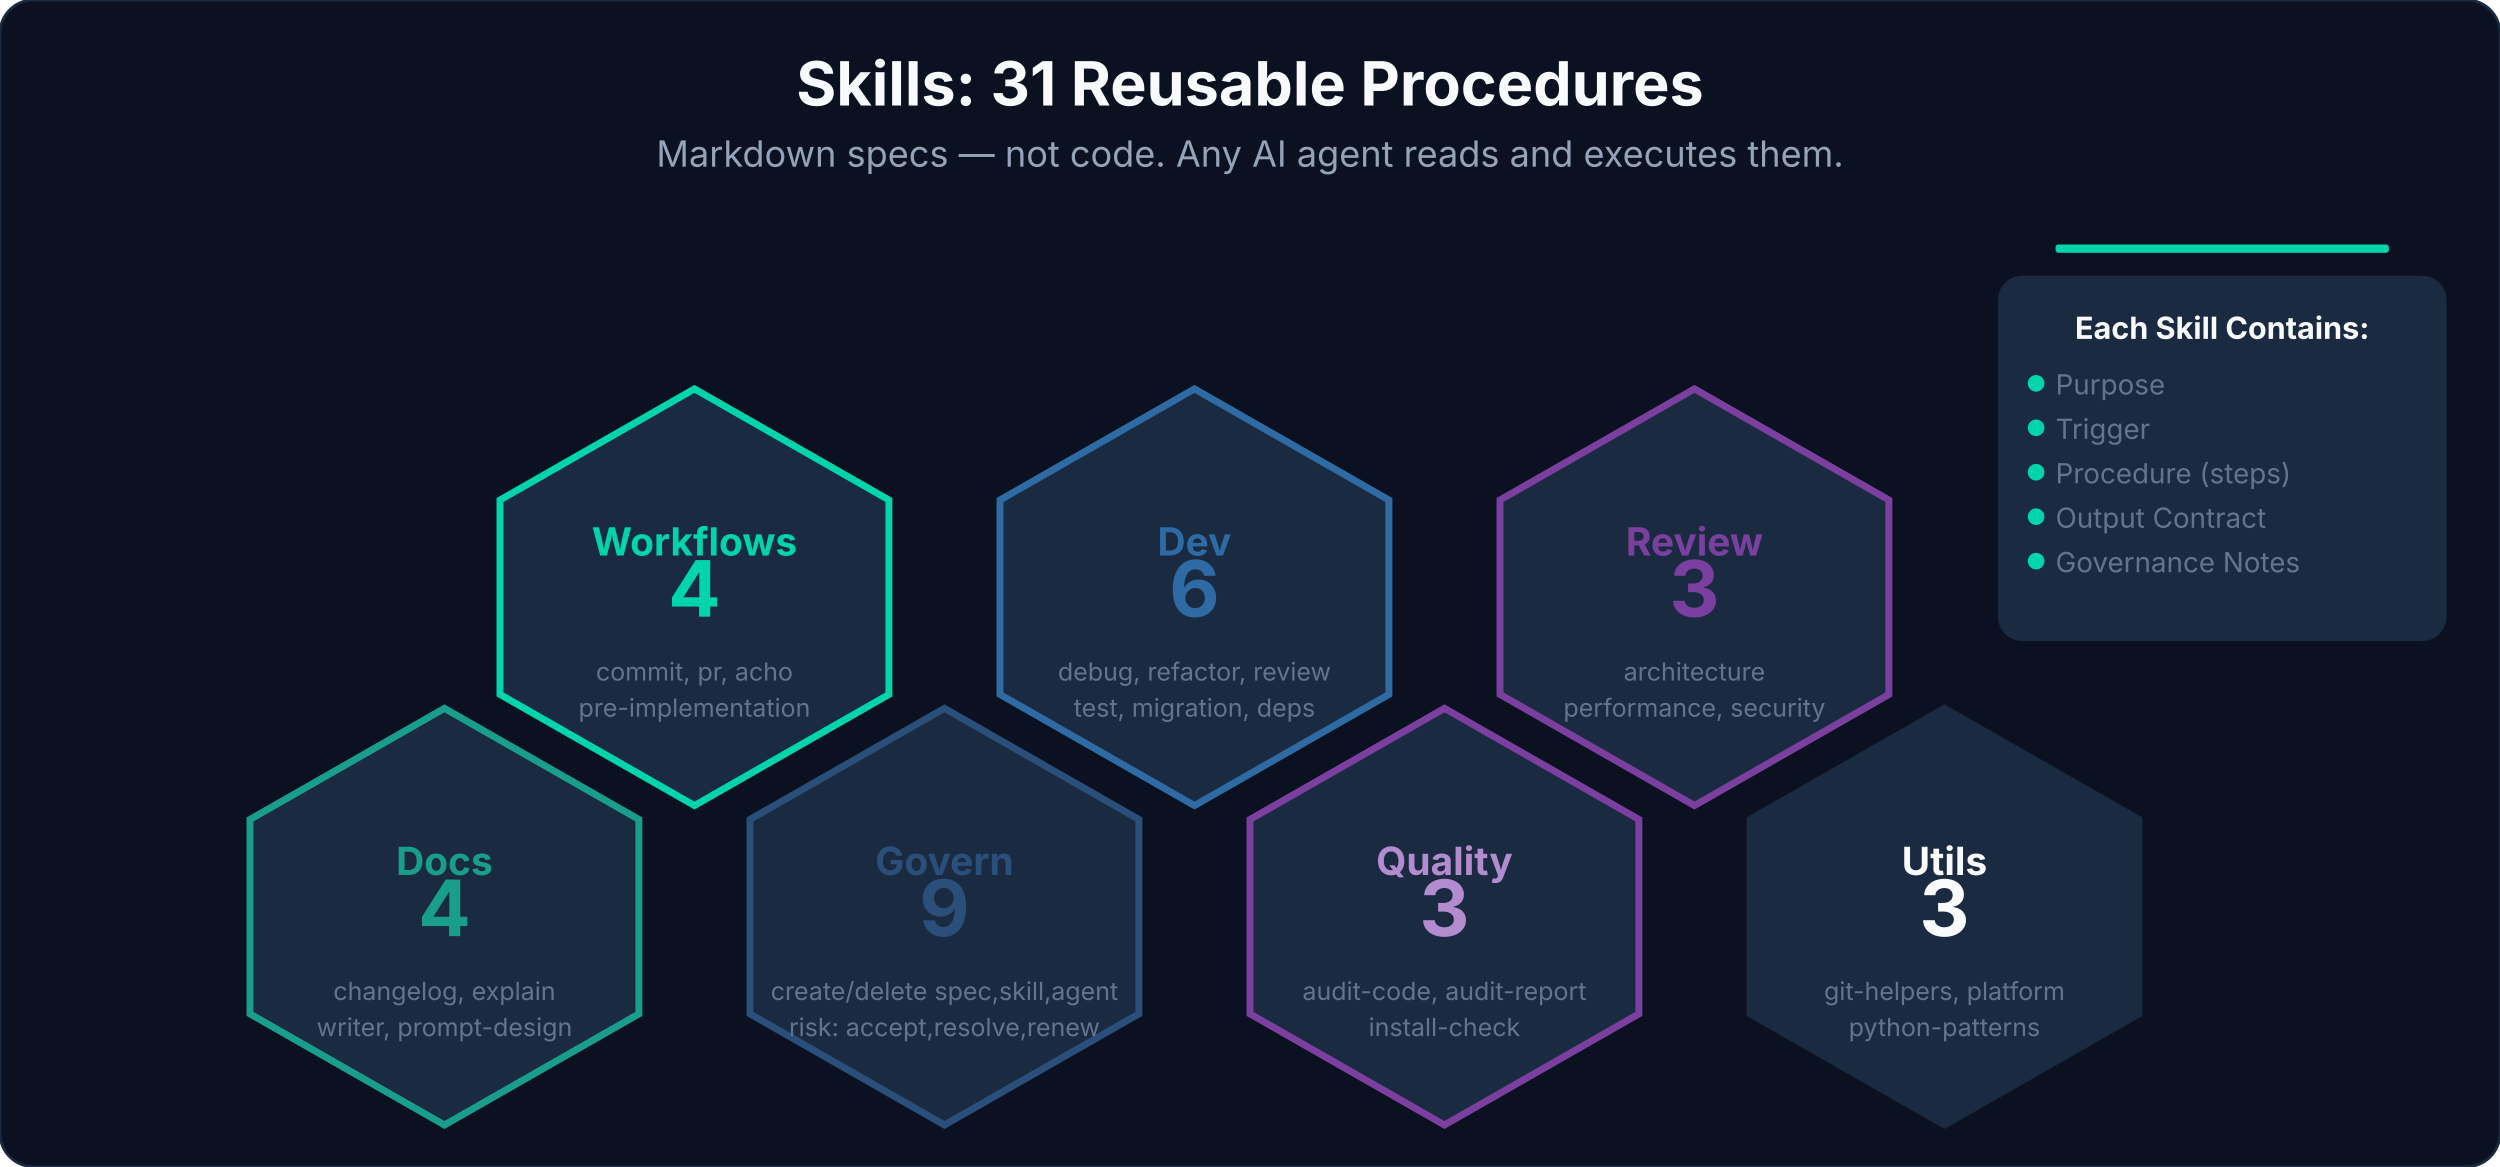
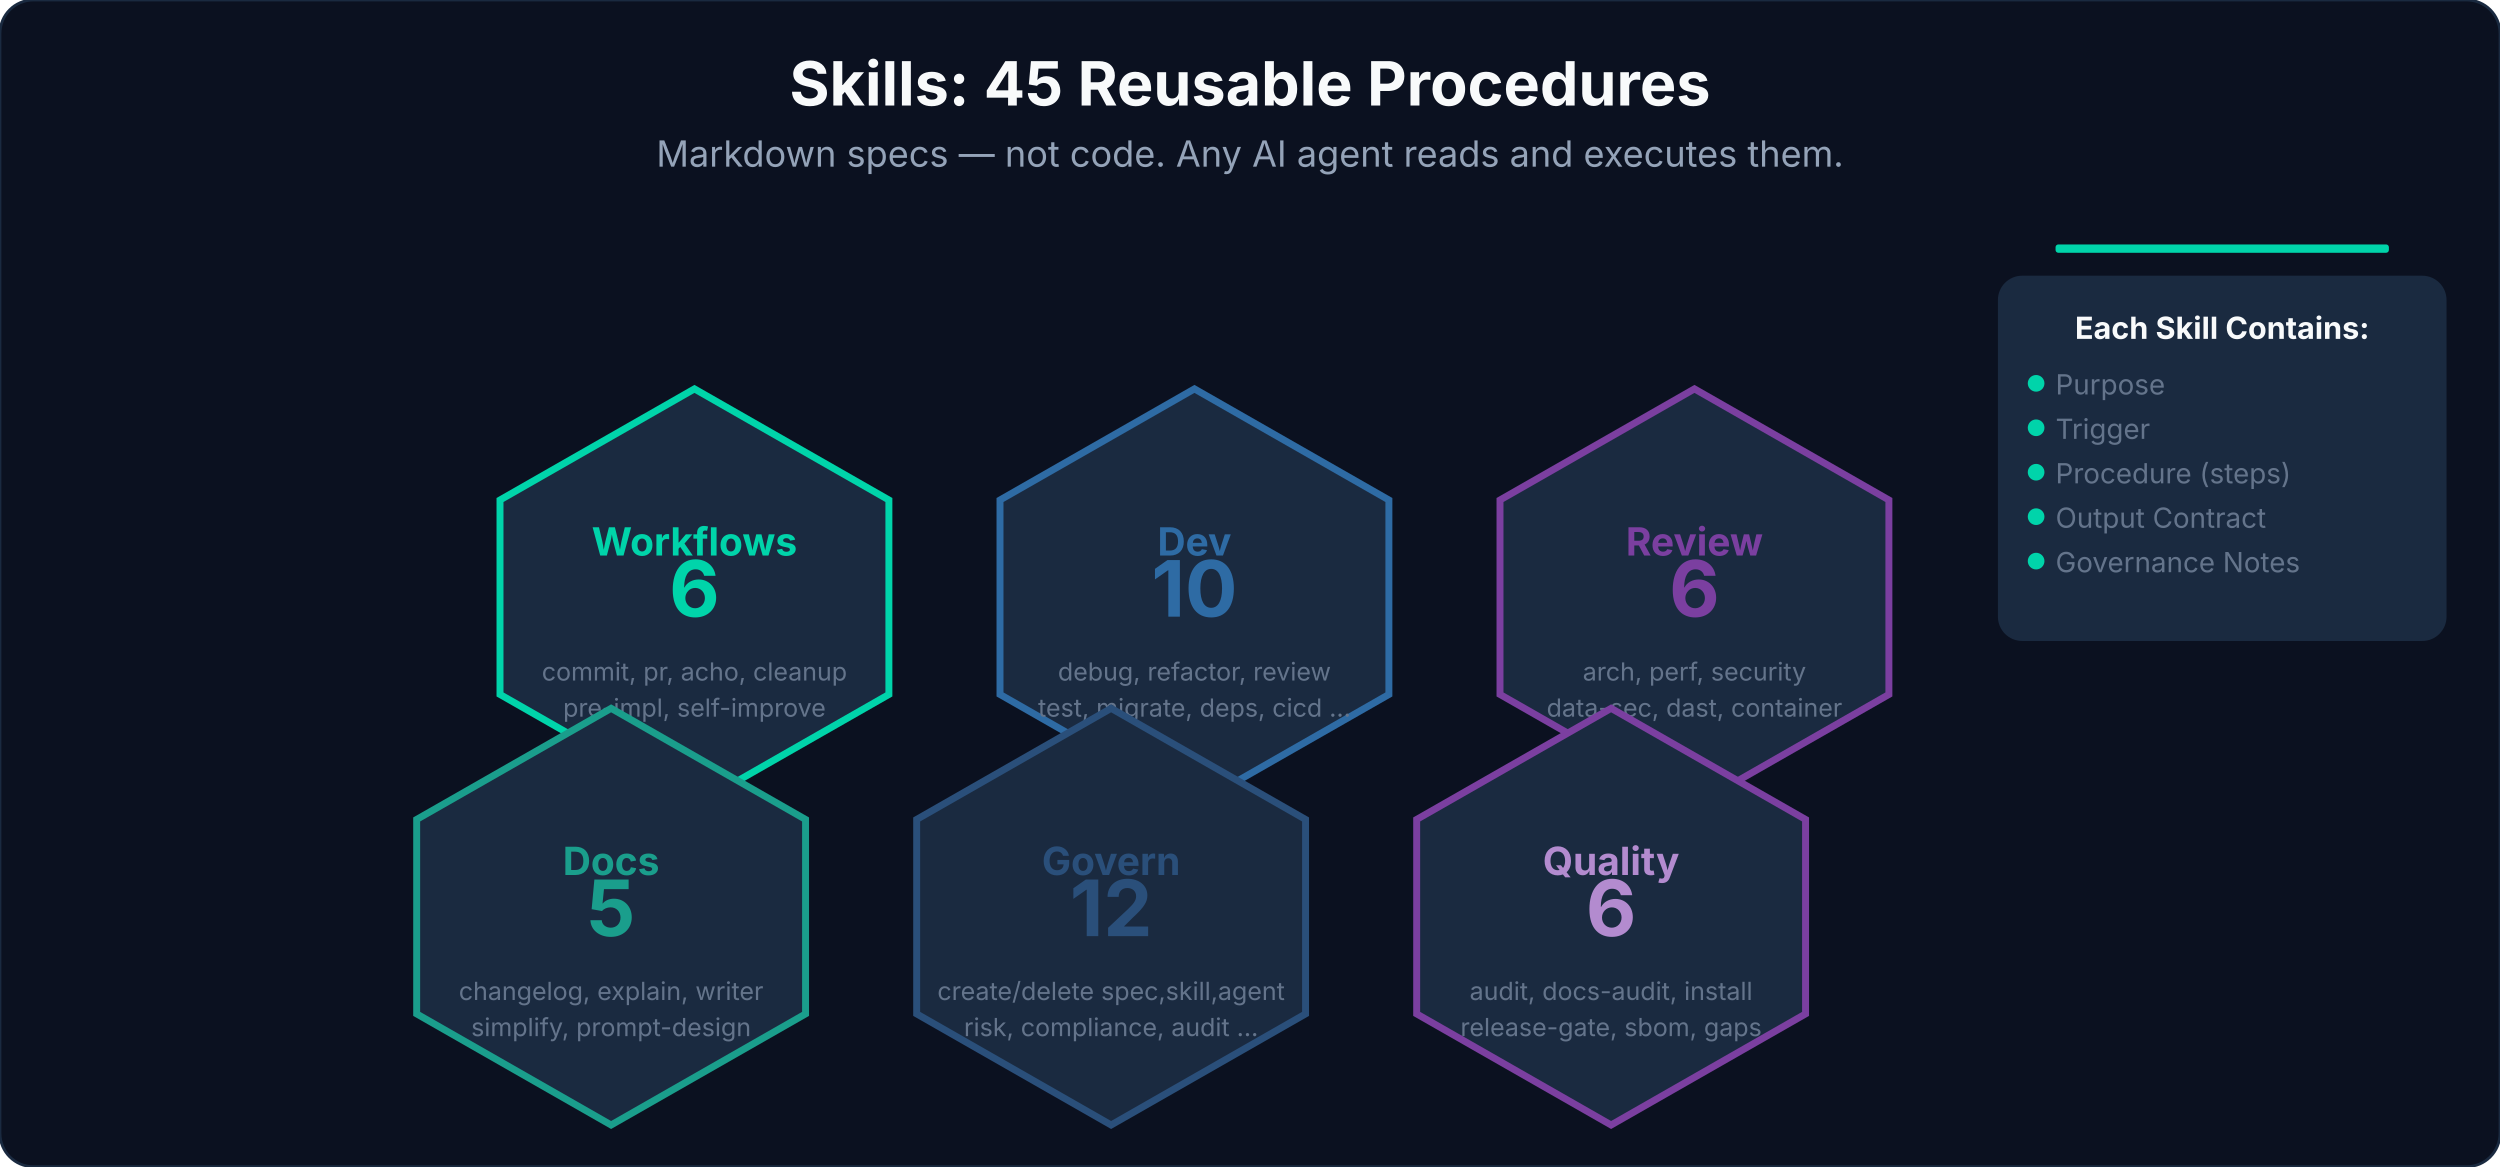
<svg xmlns="http://www.w3.org/2000/svg" viewBox="0 0 900 420" font-family="JetBrains Mono, Inter, sans-serif">
  <rect width="900" height="420" fill="#0B1120" rx="12" stroke="#1A2A40" stroke-width="1" />
-   <text x="450" y="38" text-anchor="middle" fill="#F8FAFB" font-size="22" font-weight="700">Skills: 31 Reusable Procedures</text>
+   <text x="450" y="38" text-anchor="middle" fill="#F8FAFB" font-size="22" font-weight="700">Skills: 45 Reusable Procedures</text>
  <text x="450" y="60" text-anchor="middle" fill="#94A3B8" font-size="13">Markdown specs — not code. Any AI agent reads and executes them.</text>
  <g transform="translate(180, 140)">
    <polygon points="70,0 140,40 140,110 70,150 0,110 0,40" fill="#1A2A40" stroke="#00D4AA" stroke-width="2.5" />
    <text x="70" y="60" text-anchor="middle" fill="#00D4AA" font-size="14" font-weight="700">Workflows</text>
-     <text x="70" y="82" text-anchor="middle" fill="#00D4AA" font-size="28" font-weight="700">4</text>
-     <text x="70" y="105" text-anchor="middle" fill="#64748B" font-size="9">commit, pr, acho</text>
-     <text x="70" y="118" text-anchor="middle" fill="#64748B" font-size="9">pre-implementation</text>
+     <text x="70" y="82" text-anchor="middle" fill="#00D4AA" font-size="28" font-weight="700">6</text>
+     <text x="70" y="105" text-anchor="middle" fill="#64748B" font-size="9">commit, pr, acho, cleanup</text>
+     <text x="70" y="118" text-anchor="middle" fill="#64748B" font-size="9">pre-impl, self-improve</text>
  </g>
  <g transform="translate(360, 140)">
    <polygon points="70,0 140,40 140,110 70,150 0,110 0,40" fill="#1A2A40" stroke="#2e6ba4" stroke-width="2.5" />
    <text x="70" y="60" text-anchor="middle" fill="#2e6ba4" font-size="14" font-weight="700">Dev</text>
-     <text x="70" y="82" text-anchor="middle" fill="#2e6ba4" font-size="28" font-weight="700">6</text>
+     <text x="70" y="82" text-anchor="middle" fill="#2e6ba4" font-size="28" font-weight="700">10</text>
    <text x="70" y="105" text-anchor="middle" fill="#64748B" font-size="9">debug, refactor, review</text>
-     <text x="70" y="118" text-anchor="middle" fill="#64748B" font-size="9">test, migration, deps</text>
+     <text x="70" y="118" text-anchor="middle" fill="#64748B" font-size="9">test, migrate, deps, cicd ...</text>
  </g>
  <g transform="translate(540, 140)">
    <polygon points="70,0 140,40 140,110 70,150 0,110 0,40" fill="#1A2A40" stroke="#7b3fa0" stroke-width="2.5" />
    <text x="70" y="60" text-anchor="middle" fill="#7b3fa0" font-size="14" font-weight="700">Review</text>
-     <text x="70" y="82" text-anchor="middle" fill="#7b3fa0" font-size="28" font-weight="700">3</text>
-     <text x="70" y="105" text-anchor="middle" fill="#64748B" font-size="9">architecture</text>
-     <text x="70" y="118" text-anchor="middle" fill="#64748B" font-size="9">performance, security</text>
+     <text x="70" y="82" text-anchor="middle" fill="#7b3fa0" font-size="28" font-weight="700">6</text>
+     <text x="70" y="105" text-anchor="middle" fill="#64748B" font-size="9">arch, perf, security</text>
+     <text x="70" y="118" text-anchor="middle" fill="#64748B" font-size="9">data-sec, dast, container</text>
  </g>
-   <g transform="translate(90, 255)">
+   <g transform="translate(150, 255)">
    <polygon points="70,0 140,40 140,110 70,150 0,110 0,40" fill="#1A2A40" stroke="#1a9e8c" stroke-width="2.5" />
    <text x="70" y="60" text-anchor="middle" fill="#1a9e8c" font-size="14" font-weight="700">Docs</text>
-     <text x="70" y="82" text-anchor="middle" fill="#1a9e8c" font-size="28" font-weight="700">4</text>
-     <text x="70" y="105" text-anchor="middle" fill="#64748B" font-size="9">changelog, explain</text>
-     <text x="70" y="118" text-anchor="middle" fill="#64748B" font-size="9">writer, prompt-design</text>
+     <text x="70" y="82" text-anchor="middle" fill="#1a9e8c" font-size="28" font-weight="700">5</text>
+     <text x="70" y="105" text-anchor="middle" fill="#64748B" font-size="9">changelog, explain, writer</text>
+     <text x="70" y="118" text-anchor="middle" fill="#64748B" font-size="9">simplify, prompt-design</text>
  </g>
-   <g transform="translate(270, 255)">
+   <g transform="translate(330, 255)">
    <polygon points="70,0 140,40 140,110 70,150 0,110 0,40" fill="#1A2A40" stroke="#2A4F7A" stroke-width="2.5" />
    <text x="70" y="60" text-anchor="middle" fill="#2A4F7A" font-size="14" font-weight="700">Govern</text>
-     <text x="70" y="82" text-anchor="middle" fill="#2A4F7A" font-size="28" font-weight="700">9</text>
+     <text x="70" y="82" text-anchor="middle" fill="#2A4F7A" font-size="28" font-weight="700">12</text>
    <text x="70" y="105" text-anchor="middle" fill="#64748B" font-size="9">create/delete spec,skill,agent</text>
-     <text x="70" y="118" text-anchor="middle" fill="#64748B" font-size="9">risk: accept,resolve,renew</text>
+     <text x="70" y="118" text-anchor="middle" fill="#64748B" font-size="9">risk, compliance, audit ...</text>
  </g>
-   <g transform="translate(450, 255)">
+   <g transform="translate(510, 255)">
    <polygon points="70,0 140,40 140,110 70,150 0,110 0,40" fill="#1A2A40" stroke="#7b3fa0" stroke-width="2.5" />
    <text x="70" y="60" text-anchor="middle" fill="#b38bcf" font-size="14" font-weight="700">Quality</text>
-     <text x="70" y="82" text-anchor="middle" fill="#b38bcf" font-size="28" font-weight="700">3</text>
-     <text x="70" y="105" text-anchor="middle" fill="#64748B" font-size="9">audit-code, audit-report</text>
-     <text x="70" y="118" text-anchor="middle" fill="#64748B" font-size="9">install-check</text>
-   </g>
-   <g transform="translate(630, 255)">
-     <polygon points="70,0 140,40 140,110 70,150 0,110 0,40" fill="#1A2A40" stroke="#1A2A40" stroke-width="2.5" />
-     <text x="70" y="60" text-anchor="middle" fill="#F8FAFB" font-size="14" font-weight="700">Utils</text>
-     <text x="70" y="82" text-anchor="middle" fill="#F8FAFB" font-size="28" font-weight="700">3</text>
-     <text x="70" y="105" text-anchor="middle" fill="#64748B" font-size="9">git-helpers, platform</text>
-     <text x="70" y="118" text-anchor="middle" fill="#64748B" font-size="9">python-patterns</text>
+     <text x="70" y="82" text-anchor="middle" fill="#b38bcf" font-size="28" font-weight="700">6</text>
+     <text x="70" y="105" text-anchor="middle" fill="#64748B" font-size="9">audit, docs-audit, install</text>
+     <text x="70" y="118" text-anchor="middle" fill="#64748B" font-size="9">release-gate, sbom, gaps</text>
  </g>
  <rect x="720" y="100" width="160" height="130" rx="8" fill="#1A2A40" stroke="#1A2A40" stroke-width="1.5" />
  <text x="800" y="122" text-anchor="middle" fill="#F8FAFB" font-size="11" font-weight="700">Each Skill Contains:</text>
  <text x="740" y="142" fill="#64748B" font-size="10">Purpose</text>
  <text x="740" y="158" fill="#64748B" font-size="10">Trigger</text>
  <text x="740" y="174" fill="#64748B" font-size="10">Procedure (steps)</text>
  <text x="740" y="190" fill="#64748B" font-size="10">Output Contract</text>
  <text x="740" y="206" fill="#64748B" font-size="10">Governance Notes</text>
  <circle cx="733" cy="138" r="3" fill="#00D4AA" />
  <circle cx="733" cy="154" r="3" fill="#00D4AA" />
  <circle cx="733" cy="170" r="3" fill="#00D4AA" />
  <circle cx="733" cy="186" r="3" fill="#00D4AA" />
  <circle cx="733" cy="202" r="3" fill="#00D4AA" />
  <rect x="740" y="88" width="120" height="3" rx="1" fill="#00D4AA" />
</svg>
